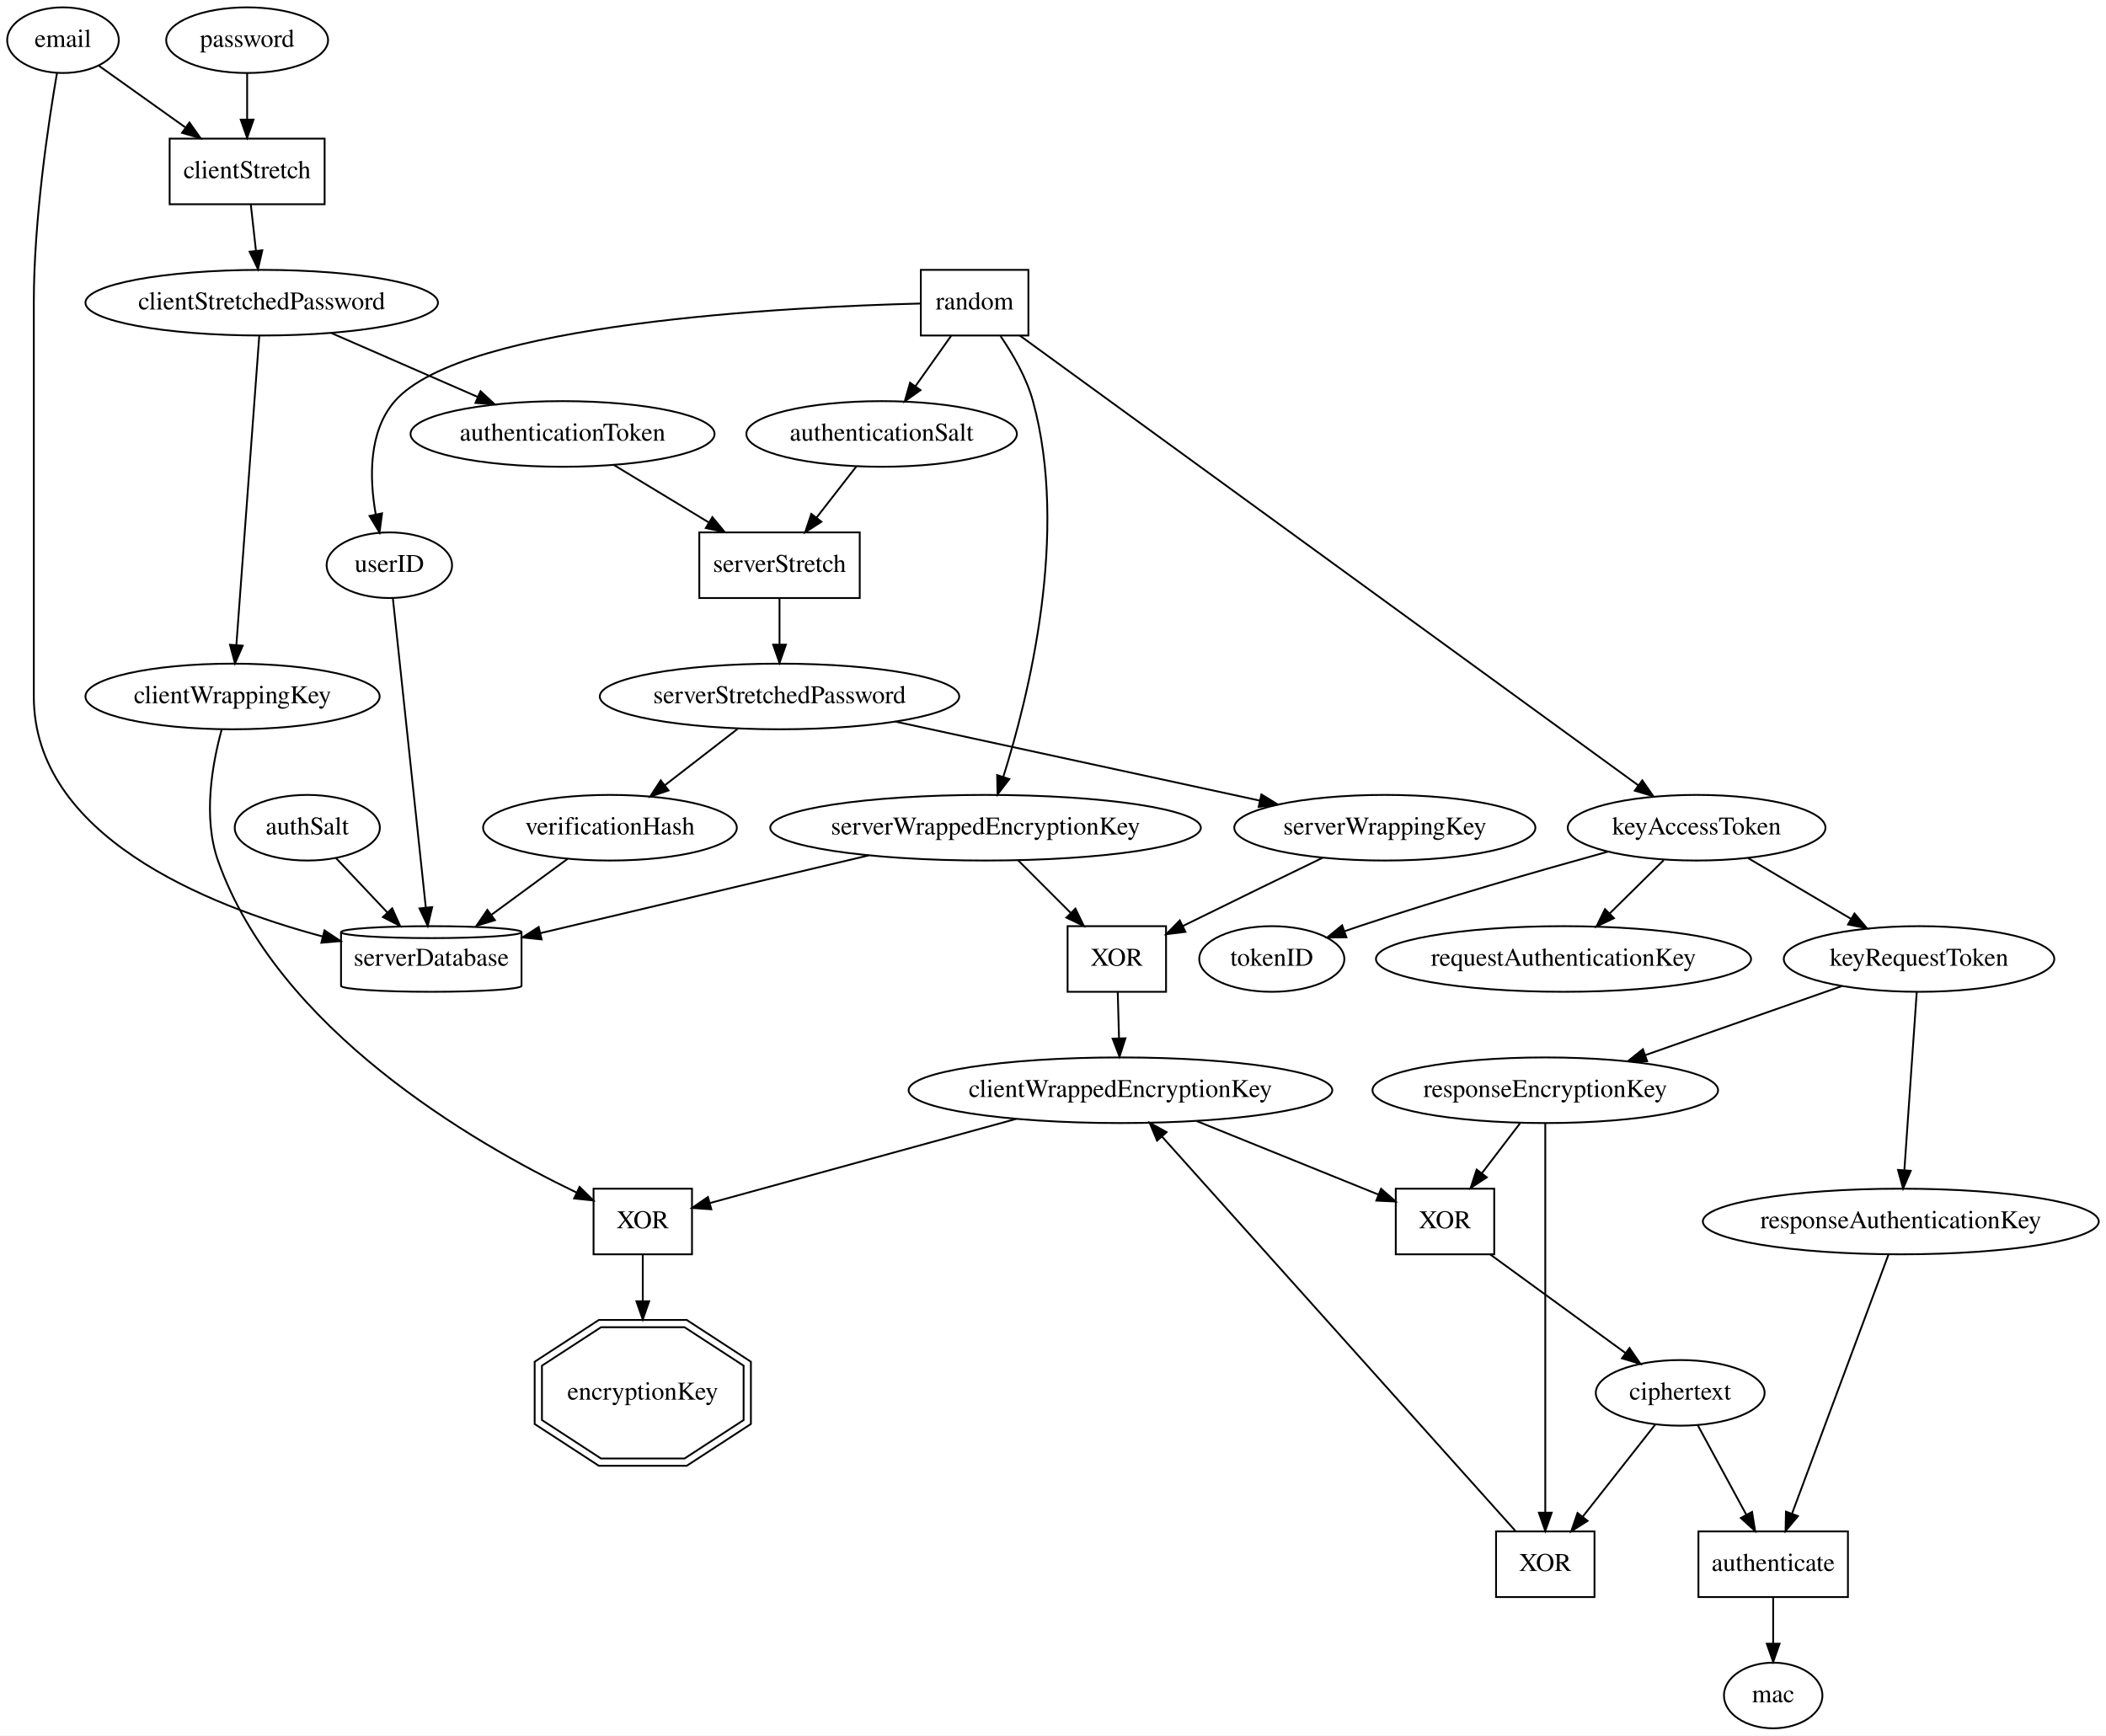
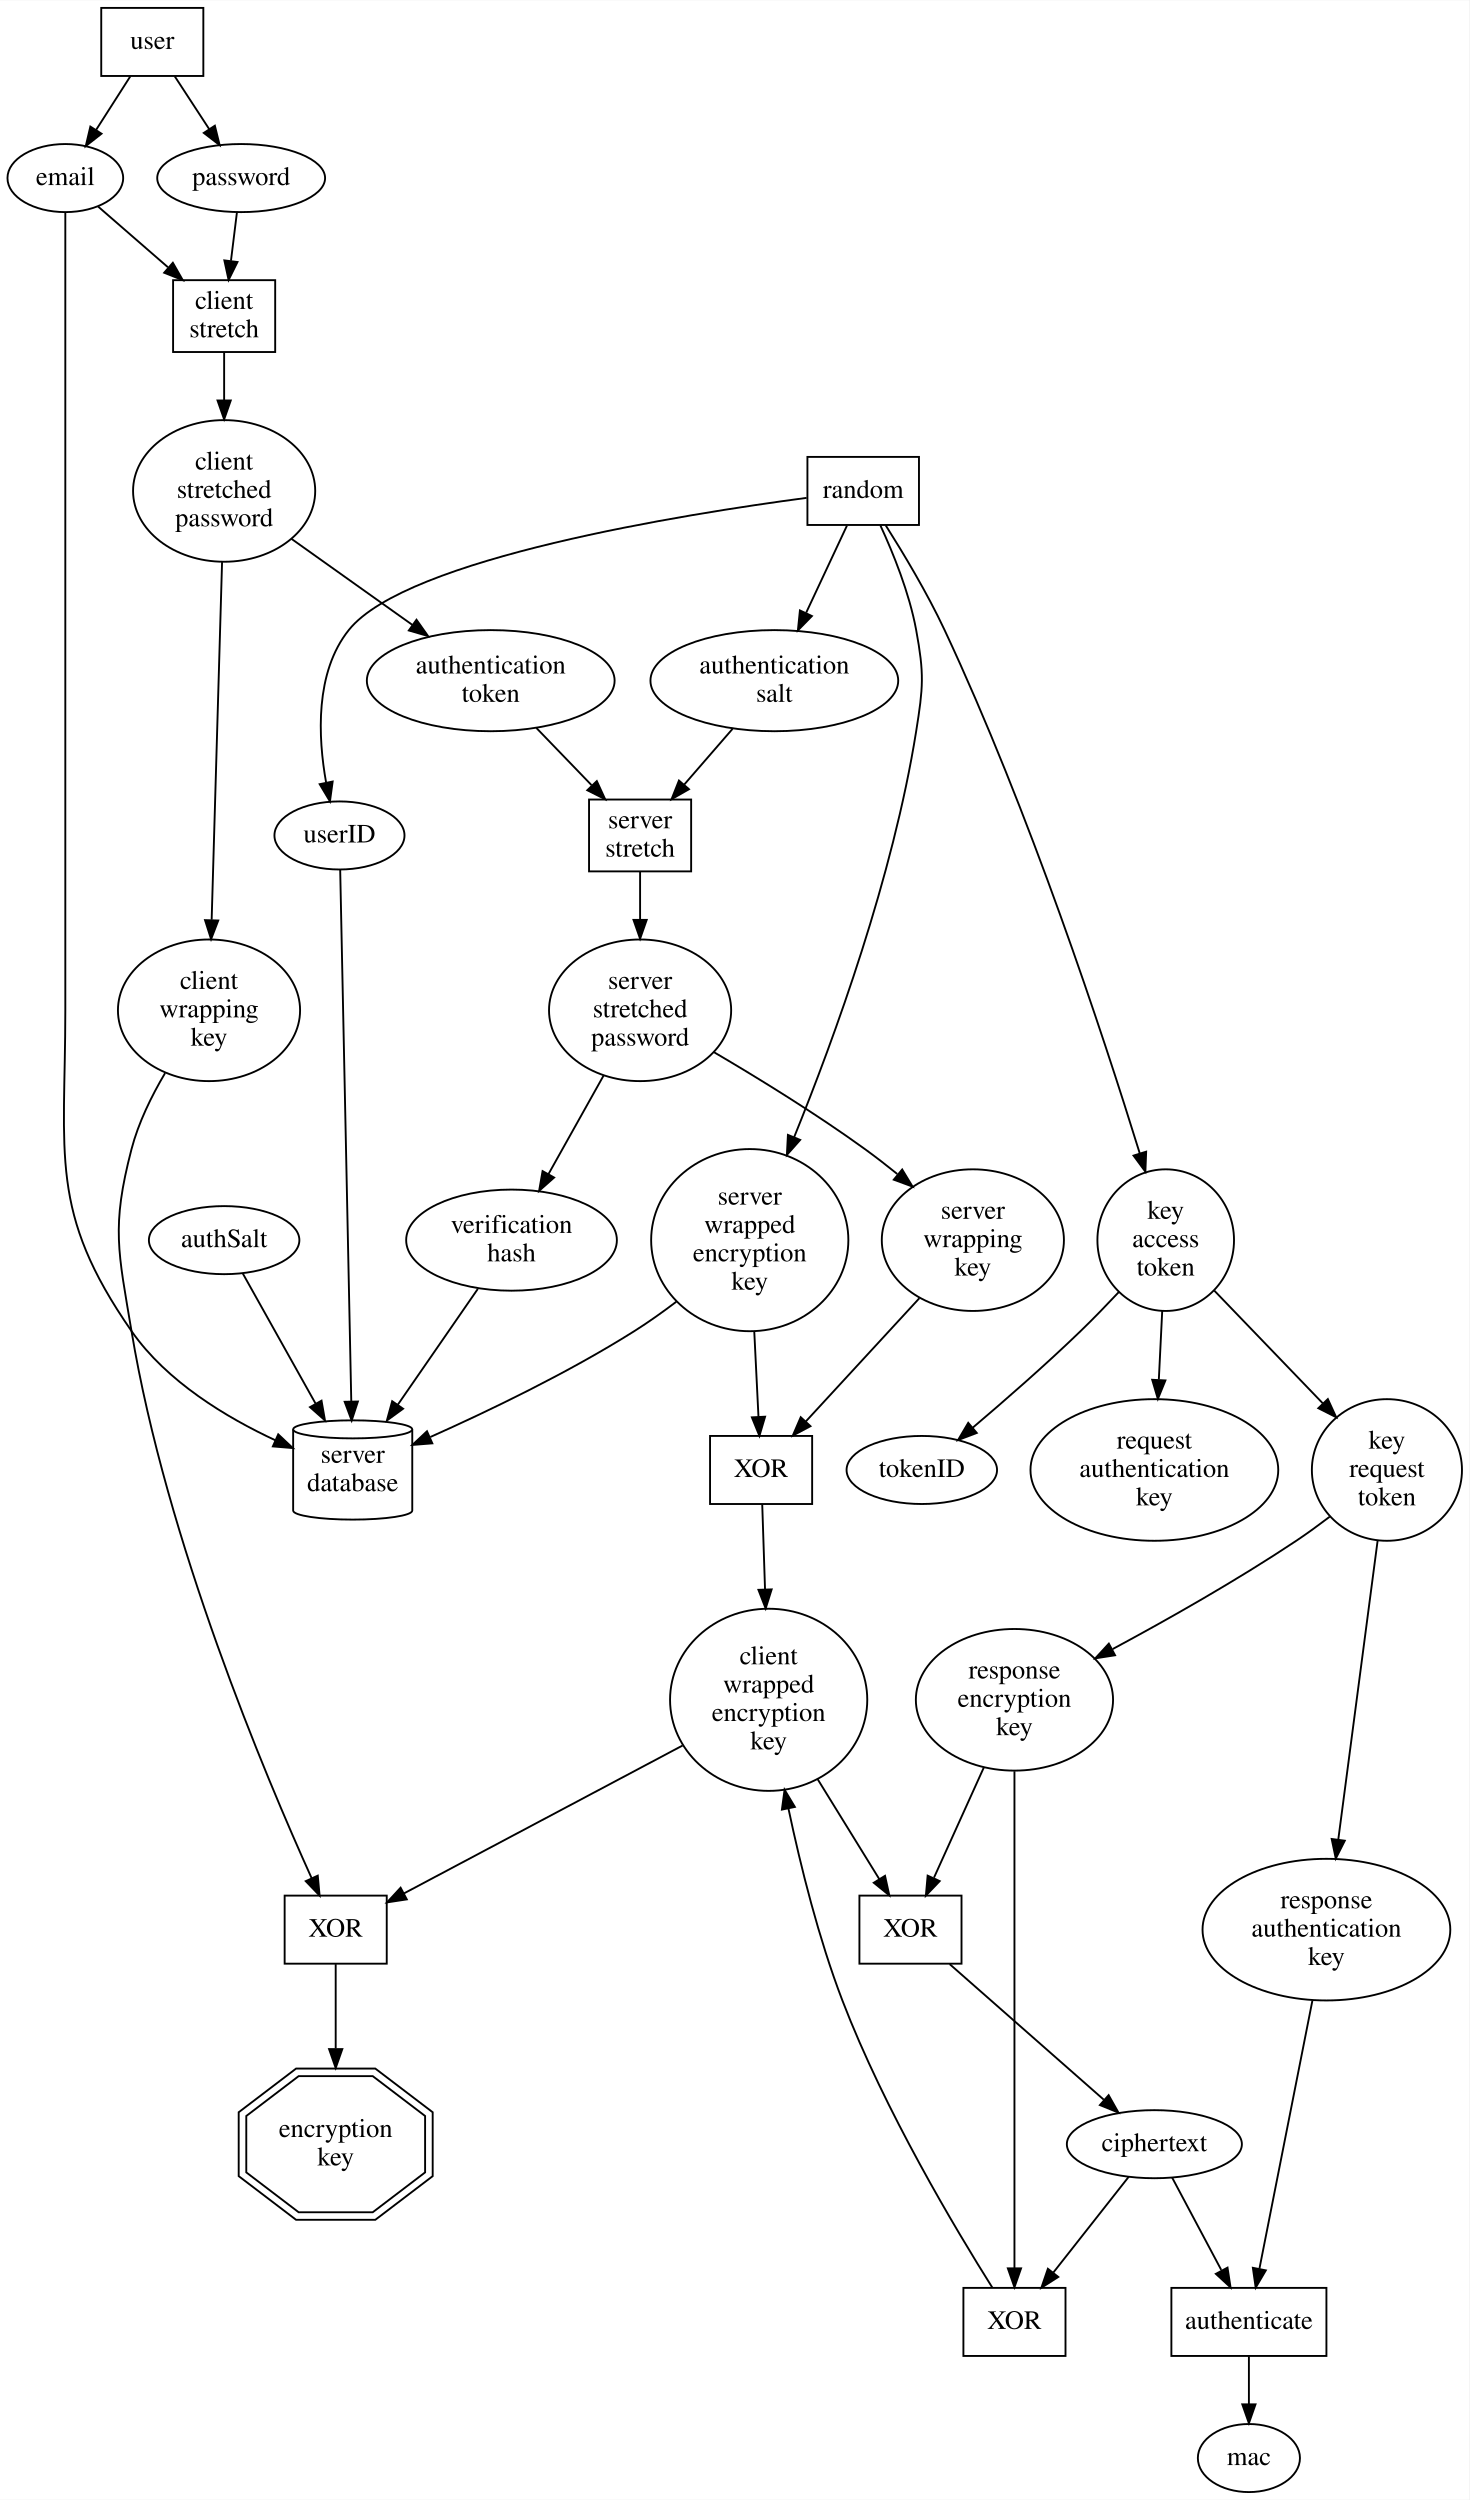
- <svg xmlns="http://www.w3.org/2000/svg" width="1155pt" height="952pt" viewBox="0.00 0.00 1155.09 952.00">
-   <g id="graph0" class="graph" transform="scale(1 1) rotate(0) translate(4 948)">
-     <polygon fill="#ffffff" stroke="transparent" points="-4,4 -4,-948 1151.088,-948 1151.088,4 -4,4" />
+ <svg xmlns="http://www.w3.org/2000/svg" width="777pt" height="1322pt" viewBox="0.00 0.00 777.15 1321.89">
+   <g id="graph0" class="graph" transform="scale(1 1) rotate(0) translate(4 1317.886)">
+     <polygon fill="#ffffff" stroke="transparent" points="-4,4 -4,-1317.886 773.145,-1317.886 773.145,4 -4,4" />
    <g id="node1" class="node">
-       <ellipse fill="none" stroke="#000000" cx="131.547" cy="-926" rx="44.393" ry="18" />
-       <text text-anchor="middle" x="131.547" y="-922.3" font-family="Times,serif" font-size="14.00" fill="#000000">password</text>
+       <polygon fill="none" stroke="#000000" points="103.547,-1313.886 49.547,-1313.886 49.547,-1277.886 103.547,-1277.886 103.547,-1313.886" />
+       <text text-anchor="middle" x="76.547" y="-1292.186" font-family="Times,serif" font-size="14.00" fill="#000000">user</text>
+     </g>
+     <g id="node2" class="node">
+       <ellipse fill="none" stroke="#000000" cx="123.547" cy="-1223.886" rx="44.393" ry="18" />
+       <text text-anchor="middle" x="123.547" y="-1220.186" font-family="Times,serif" font-size="14.00" fill="#000000">password</text>
+     </g>
+     <g id="edge1" class="edge">
+       <path fill="none" stroke="#000000" d="M88.407,-1277.718C93.93,-1269.257 100.601,-1259.039 106.639,-1249.788" />
+       <polygon fill="#000000" stroke="#000000" points="109.642,-1251.591 112.177,-1241.304 103.78,-1247.765 109.642,-1251.591" />
    </g>
    <g id="node3" class="node">
-       <polygon fill="none" stroke="#000000" points="174.047,-872 89.047,-872 89.047,-836 174.047,-836 174.047,-872" />
-       <text text-anchor="middle" x="131.547" y="-850.3" font-family="Times,serif" font-size="14.00" fill="#000000">clientStretch</text>
-     </g>
-     <g id="edge1" class="edge">
-       <path fill="none" stroke="#000000" d="M131.547,-907.831C131.547,-900.131 131.547,-890.974 131.547,-882.417" />
-       <polygon fill="#000000" stroke="#000000" points="135.047,-882.413 131.547,-872.413 128.047,-882.413 135.047,-882.413" />
-     </g>
-     <g id="node2" class="node">
-       <ellipse fill="none" stroke="#000000" cx="30.547" cy="-926" rx="30.595" ry="18" />
-       <text text-anchor="middle" x="30.547" y="-922.3" font-family="Times,serif" font-size="14.00" fill="#000000">email</text>
+       <ellipse fill="none" stroke="#000000" cx="30.547" cy="-1223.886" rx="30.595" ry="18" />
+       <text text-anchor="middle" x="30.547" y="-1220.186" font-family="Times,serif" font-size="14.00" fill="#000000">email</text>
    </g>
    <g id="edge2" class="edge">
-       <path fill="none" stroke="#000000" d="M50.021,-912.118C63.467,-902.533 81.704,-889.532 97.52,-878.257" />
-       <polygon fill="#000000" stroke="#000000" points="99.901,-880.858 106.012,-872.203 95.837,-875.158 99.901,-880.858" />
+       <path fill="none" stroke="#000000" d="M64.939,-1277.718C59.453,-1269.131 52.81,-1258.733 46.831,-1249.374" />
+       <polygon fill="#000000" stroke="#000000" points="49.695,-1247.355 41.361,-1240.813 43.796,-1251.124 49.695,-1247.355" />
+     </g>
+     <g id="node4" class="node">
+       <polygon fill="none" stroke="#000000" points="141.547,-1169.886 87.547,-1169.886 87.547,-1131.886 141.547,-1131.886 141.547,-1169.886" />
+       <text text-anchor="middle" x="114.547" y="-1154.686" font-family="Times,serif" font-size="14.00" fill="#000000">client</text>
+       <text text-anchor="middle" x="114.547" y="-1139.686" font-family="Times,serif" font-size="14.00" fill="#000000">stretch</text>
+     </g>
+     <g id="edge3" class="edge">
+       <path fill="none" stroke="#000000" d="M121.323,-1205.841C120.368,-1198.097 119.228,-1188.849 118.157,-1180.168" />
+       <polygon fill="#000000" stroke="#000000" points="121.601,-1179.496 116.904,-1169.999 114.654,-1180.352 121.601,-1179.496" />
+     </g>
+     <g id="edge4" class="edge">
+       <path fill="none" stroke="#000000" d="M47.952,-1208.761C58.596,-1199.511 72.493,-1187.434 84.837,-1176.706" />
+       <polygon fill="#000000" stroke="#000000" points="87.422,-1179.097 92.674,-1169.895 82.83,-1173.813 87.422,-1179.097" />
+     </g>
+     <g id="node31" class="node">
+       <path fill="none" stroke="#000000" d="M214.047,-562.074C214.047,-564.708 199.929,-566.847 182.547,-566.847 165.166,-566.847 151.047,-564.708 151.047,-562.074 151.047,-562.074 151.047,-519.119 151.047,-519.119 151.047,-516.485 165.166,-514.346 182.547,-514.346 199.929,-514.346 214.047,-516.485 214.047,-519.119 214.047,-519.119 214.047,-562.074 214.047,-562.074" />
+       <path fill="none" stroke="#000000" d="M214.047,-562.074C214.047,-559.441 199.929,-557.301 182.547,-557.301 165.166,-557.301 151.047,-559.441 151.047,-562.074" />
+       <text text-anchor="middle" x="182.547" y="-544.396" font-family="Times,serif" font-size="14.00" fill="#000000">server</text>
+       <text text-anchor="middle" x="182.547" y="-529.396" font-family="Times,serif" font-size="14.00" fill="#000000">database</text>
+     </g>
+     <g id="edge37" class="edge">
+       <path fill="none" stroke="#000000" d="M30.547,-1205.521C30.547,-1174.986 30.547,-1111.845 30.547,-1058.41 30.547,-1058.41 30.547,-1058.41 30.547,-783.716 30.547,-706.731 21.651,-677.317 65.547,-614.073 84.123,-587.31 115.921,-568.263 141.683,-556.278" />
+       <polygon fill="#000000" stroke="#000000" points="143.16,-559.452 150.866,-552.181 140.307,-553.059 143.16,-559.452" />
+     </g>
+     <g id="node5" class="node">
+       <ellipse fill="none" stroke="#000000" cx="114.547" cy="-1058.41" rx="48.167" ry="37.453" />
+       <text text-anchor="middle" x="114.547" y="-1069.71" font-family="Times,serif" font-size="14.00" fill="#000000">client</text>
+       <text text-anchor="middle" x="114.547" y="-1054.71" font-family="Times,serif" font-size="14.00" fill="#000000">stretched</text>
+       <text text-anchor="middle" x="114.547" y="-1039.71" font-family="Times,serif" font-size="14.00" fill="#000000">password</text>
+     </g>
+     <g id="edge5" class="edge">
+       <path fill="none" stroke="#000000" d="M114.547,-1131.725C114.547,-1124.268 114.547,-1115.36 114.547,-1106.366" />
+       <polygon fill="#000000" stroke="#000000" points="118.047,-1106.247 114.547,-1096.247 111.047,-1106.247 118.047,-1106.247" />
+     </g>
+     <g id="node6" class="node">
+       <ellipse fill="none" stroke="#000000" cx="255.547" cy="-958.063" rx="65.523" ry="26.741" />
+       <text text-anchor="middle" x="255.547" y="-961.863" font-family="Times,serif" font-size="14.00" fill="#000000">authentication</text>
+       <text text-anchor="middle" x="255.547" y="-946.863" font-family="Times,serif" font-size="14.00" fill="#000000">token</text>
+     </g>
+     <g id="edge6" class="edge">
+       <path fill="none" stroke="#000000" d="M150.127,-1033.088C169.631,-1019.208 193.904,-1001.933 214.241,-987.46" />
+       <polygon fill="#000000" stroke="#000000" points="216.282,-990.303 222.4,-981.653 212.223,-984.6 216.282,-990.303" />
+     </g>
+     <g id="node28" class="node">
+       <ellipse fill="none" stroke="#000000" cx="106.547" cy="-783.716" rx="48.167" ry="37.453" />
+       <text text-anchor="middle" x="106.547" y="-795.016" font-family="Times,serif" font-size="14.00" fill="#000000">client</text>
+       <text text-anchor="middle" x="106.547" y="-780.016" font-family="Times,serif" font-size="14.00" fill="#000000">wrapping</text>
+       <text text-anchor="middle" x="106.547" y="-765.016" font-family="Times,serif" font-size="14.00" fill="#000000">key</text>
+     </g>
+     <g id="edge33" class="edge">
+       <path fill="none" stroke="#000000" d="M113.452,-1020.791C112.019,-971.613 109.509,-885.426 107.943,-831.628" />
+       <polygon fill="#000000" stroke="#000000" points="111.432,-831.215 107.642,-821.321 104.435,-831.418 111.432,-831.215" />
+     </g>
+     <g id="node9" class="node">
+       <polygon fill="none" stroke="#000000" points="361.547,-895.193 307.547,-895.193 307.547,-857.193 361.547,-857.193 361.547,-895.193" />
+       <text text-anchor="middle" x="334.547" y="-879.993" font-family="Times,serif" font-size="14.00" fill="#000000">server</text>
+       <text text-anchor="middle" x="334.547" y="-864.993" font-family="Times,serif" font-size="14.00" fill="#000000">stretch</text>
+     </g>
+     <g id="edge8" class="edge">
+       <path fill="none" stroke="#000000" d="M279.679,-933.054C288.917,-923.481 299.483,-912.531 308.86,-902.813" />
+       <polygon fill="#000000" stroke="#000000" points="311.653,-904.959 316.078,-895.333 306.616,-900.099 311.653,-904.959" />
+     </g>
+     <g id="node7" class="node">
+       <polygon fill="none" stroke="#000000" points="482.047,-1076.41 423.047,-1076.41 423.047,-1040.41 482.047,-1040.41 482.047,-1076.41" />
+       <text text-anchor="middle" x="452.547" y="-1054.71" font-family="Times,serif" font-size="14.00" fill="#000000">random</text>
+     </g>
+     <g id="node8" class="node">
+       <ellipse fill="none" stroke="#000000" cx="405.547" cy="-958.063" rx="65.523" ry="26.741" />
+       <text text-anchor="middle" x="405.547" y="-961.863" font-family="Times,serif" font-size="14.00" fill="#000000">authentication</text>
+       <text text-anchor="middle" x="405.547" y="-946.863" font-family="Times,serif" font-size="14.00" fill="#000000">salt</text>
+     </g>
+     <g id="edge7" class="edge">
+       <path fill="none" stroke="#000000" d="M443.927,-1040.005C437.913,-1027.166 429.692,-1009.613 422.401,-994.046" />
+       <polygon fill="#000000" stroke="#000000" points="425.421,-992.241 418.009,-984.67 419.082,-995.211 425.421,-992.241" />
+     </g>
+     <g id="node12" class="node">
+       <ellipse fill="none" stroke="#000000" cx="392.547" cy="-662.156" rx="52.152" ry="48.167" />
+       <text text-anchor="middle" x="392.547" y="-680.956" font-family="Times,serif" font-size="14.00" fill="#000000">server</text>
+       <text text-anchor="middle" x="392.547" y="-665.956" font-family="Times,serif" font-size="14.00" fill="#000000">wrapped</text>
+       <text text-anchor="middle" x="392.547" y="-650.956" font-family="Times,serif" font-size="14.00" fill="#000000">encryption</text>
+       <text text-anchor="middle" x="392.547" y="-635.956" font-family="Times,serif" font-size="14.00" fill="#000000">key</text>
+     </g>
+     <g id="edge12" class="edge">
+       <path fill="none" stroke="#000000" d="M461.615,-1040.227C468.339,-1025.677 476.939,-1004.534 480.547,-984.933 484.871,-961.443 484.307,-954.78 480.547,-931.193 468.325,-854.509 437.664,-769.991 415.983,-716.526" />
+       <polygon fill="#000000" stroke="#000000" points="419.209,-715.168 412.181,-707.24 412.731,-717.82 419.209,-715.168" />
+     </g>
+     <g id="node13" class="node">
+       <ellipse fill="none" stroke="#000000" cx="175.547" cy="-876.193" rx="34.394" ry="18" />
+       <text text-anchor="middle" x="175.547" y="-872.493" font-family="Times,serif" font-size="14.00" fill="#000000">userID</text>
+     </g>
+     <g id="edge13" class="edge">
+       <path fill="none" stroke="#000000" d="M422.63,-1054.749C358.475,-1046.233 211.016,-1022.886 180.547,-984.933 162.512,-962.468 164.183,-928.199 168.486,-904.151" />
+       <polygon fill="#000000" stroke="#000000" points="171.943,-904.715 170.514,-894.217 165.084,-903.315 171.943,-904.715" />
+     </g>
+     <g id="node17" class="node">
+       <ellipse fill="none" stroke="#000000" cx="612.547" cy="-662.156" rx="36.125" ry="37.453" />
+       <text text-anchor="middle" x="612.547" y="-673.456" font-family="Times,serif" font-size="14.00" fill="#000000">key</text>
+       <text text-anchor="middle" x="612.547" y="-658.456" font-family="Times,serif" font-size="14.00" fill="#000000">access</text>
+       <text text-anchor="middle" x="612.547" y="-643.456" font-family="Times,serif" font-size="14.00" fill="#000000">token</text>
+     </g>
+     <g id="edge18" class="edge">
+       <path fill="none" stroke="#000000" d="M464.466,-1040.191C473.686,-1025.621 486.383,-1004.47 495.547,-984.933 540.36,-889.402 579.144,-771.643 598.808,-708.08" />
+       <polygon fill="#000000" stroke="#000000" points="602.205,-708.943 601.798,-698.356 595.514,-706.886 602.205,-708.943" />
+     </g>
+     <g id="edge9" class="edge">
+       <path fill="none" stroke="#000000" d="M383.472,-932.608C375.33,-923.22 366.084,-912.558 357.838,-903.05" />
+       <polygon fill="#000000" stroke="#000000" points="360.39,-900.65 351.194,-895.388 355.101,-905.236 360.39,-900.65" />
+     </g>
+     <g id="node10" class="node">
+       <ellipse fill="none" stroke="#000000" cx="334.547" cy="-783.716" rx="48.167" ry="37.453" />
+       <text text-anchor="middle" x="334.547" y="-795.016" font-family="Times,serif" font-size="14.00" fill="#000000">server</text>
+       <text text-anchor="middle" x="334.547" y="-780.016" font-family="Times,serif" font-size="14.00" fill="#000000">stretched</text>
+       <text text-anchor="middle" x="334.547" y="-765.016" font-family="Times,serif" font-size="14.00" fill="#000000">password</text>
+     </g>
+     <g id="edge10" class="edge">
+       <path fill="none" stroke="#000000" d="M334.547,-857.032C334.547,-849.575 334.547,-840.667 334.547,-831.673" />
+       <polygon fill="#000000" stroke="#000000" points="338.047,-831.553 334.547,-821.553 331.047,-831.553 338.047,-831.553" />
+     </g>
+     <g id="node11" class="node">
+       <ellipse fill="none" stroke="#000000" cx="266.547" cy="-662.156" rx="55.723" ry="26.741" />
+       <text text-anchor="middle" x="266.547" y="-665.956" font-family="Times,serif" font-size="14.00" fill="#000000">verification</text>
+       <text text-anchor="middle" x="266.547" y="-650.956" font-family="Times,serif" font-size="14.00" fill="#000000">hash</text>
+     </g>
+     <g id="edge11" class="edge">
+       <path fill="none" stroke="#000000" d="M315.243,-749.207C306.099,-732.861 295.199,-713.376 286.033,-696.989" />
+       <polygon fill="#000000" stroke="#000000" points="289.077,-695.262 281.14,-688.243 282.968,-698.679 289.077,-695.262" />
+     </g>
+     <g id="node14" class="node">
+       <ellipse fill="none" stroke="#000000" cx="510.547" cy="-662.156" rx="48.167" ry="37.453" />
+       <text text-anchor="middle" x="510.547" y="-673.456" font-family="Times,serif" font-size="14.00" fill="#000000">server</text>
+       <text text-anchor="middle" x="510.547" y="-658.456" font-family="Times,serif" font-size="14.00" fill="#000000">wrapping</text>
+       <text text-anchor="middle" x="510.547" y="-643.456" font-family="Times,serif" font-size="14.00" fill="#000000">key</text>
+     </g>
+     <g id="edge14" class="edge">
+       <path fill="none" stroke="#000000" d="M373.532,-761.617C397.232,-747.703 427.789,-728.9 453.547,-710.24 459.183,-706.157 464.964,-701.669 470.582,-697.126" />
+       <polygon fill="#000000" stroke="#000000" points="473.168,-699.531 478.661,-690.471 468.717,-694.128 473.168,-699.531" />
+     </g>
+     <g id="edge38" class="edge">
+       <path fill="none" stroke="#000000" d="M248.733,-636.377C236.399,-618.528 219.845,-594.571 206.378,-575.082" />
+       <polygon fill="#000000" stroke="#000000" points="209.19,-572.995 200.625,-566.758 203.431,-576.975 209.19,-572.995" />
+     </g>
+     <g id="node15" class="node">
+       <polygon fill="none" stroke="#000000" points="425.547,-558.596 371.547,-558.596 371.547,-522.596 425.547,-522.596 425.547,-558.596" />
+       <text text-anchor="middle" x="398.547" y="-536.896" font-family="Times,serif" font-size="14.00" fill="#000000">XOR</text>
+     </g>
+     <g id="edge15" class="edge">
+       <path fill="none" stroke="#000000" d="M394.919,-614.113C395.678,-598.717 396.495,-582.181 397.16,-568.697" />
+       <polygon fill="#000000" stroke="#000000" points="400.66,-568.779 397.658,-558.619 393.669,-568.434 400.66,-568.779" />
+     </g>
+     <g id="edge39" class="edge">
+       <path fill="none" stroke="#000000" d="M353.728,-629.609C346.541,-624.152 338.96,-618.75 331.547,-614.073 296.66,-592.062 254.248,-571.712 223.608,-558.037" />
+       <polygon fill="#000000" stroke="#000000" points="224.66,-554.675 214.099,-553.837 221.833,-561.078 224.66,-554.675" />
+     </g>
+     <g id="edge40" class="edge">
+       <path fill="none" stroke="#000000" d="M175.924,-858.15C177.031,-805.056 180.294,-648.612 181.787,-577.061" />
+       <polygon fill="#000000" stroke="#000000" points="185.293,-576.809 182.002,-566.738 178.294,-576.663 185.293,-576.809" />
+     </g>
+     <g id="edge16" class="edge">
+       <path fill="none" stroke="#000000" d="M482.285,-631.482C463.717,-611.329 439.707,-585.27 422.161,-566.225" />
+       <polygon fill="#000000" stroke="#000000" points="424.657,-563.77 415.307,-558.787 419.509,-568.513 424.657,-563.77" />
+     </g>
+     <g id="node16" class="node">
+       <ellipse fill="none" stroke="#000000" cx="402.547" cy="-419.037" rx="52.152" ry="48.167" />
+       <text text-anchor="middle" x="402.547" y="-437.837" font-family="Times,serif" font-size="14.00" fill="#000000">client</text>
+       <text text-anchor="middle" x="402.547" y="-422.837" font-family="Times,serif" font-size="14.00" fill="#000000">wrapped</text>
+       <text text-anchor="middle" x="402.547" y="-407.837" font-family="Times,serif" font-size="14.00" fill="#000000">encryption</text>
+       <text text-anchor="middle" x="402.547" y="-392.837" font-family="Times,serif" font-size="14.00" fill="#000000">key</text>
+     </g>
+     <g id="edge17" class="edge">
+       <path fill="none" stroke="#000000" d="M399.146,-522.398C399.543,-510.331 400.088,-493.764 400.626,-477.428" />
+       <polygon fill="#000000" stroke="#000000" points="404.127,-477.438 400.958,-467.329 397.131,-477.208 404.127,-477.438" />
+     </g>
+     <g id="node22" class="node">
+       <polygon fill="none" stroke="#000000" points="504.547,-315.477 450.547,-315.477 450.547,-279.477 504.547,-279.477 504.547,-315.477" />
+       <text text-anchor="middle" x="477.547" y="-293.777" font-family="Times,serif" font-size="14.00" fill="#000000">XOR</text>
+     </g>
+     <g id="edge23" class="edge">
+       <path fill="none" stroke="#000000" d="M428.358,-377.203C439.197,-359.635 451.483,-339.721 461.065,-324.19" />
+       <polygon fill="#000000" stroke="#000000" points="464.091,-325.952 466.363,-315.604 458.134,-322.276 464.091,-325.952" />
+     </g>
+     <g id="node29" class="node">
+       <polygon fill="none" stroke="#000000" points="200.547,-315.477 146.547,-315.477 146.547,-279.477 200.547,-279.477 200.547,-315.477" />
+       <text text-anchor="middle" x="173.547" y="-293.777" font-family="Times,serif" font-size="14.00" fill="#000000">XOR</text>
+     </g>
+     <g id="edge34" class="edge">
+       <path fill="none" stroke="#000000" d="M357.031,-394.875C313.709,-371.878 249.382,-337.732 209.532,-316.578" />
+       <polygon fill="#000000" stroke="#000000" points="211.16,-313.48 200.687,-311.883 207.878,-319.663 211.16,-313.48" />
+     </g>
+     <g id="node18" class="node">
+       <ellipse fill="none" stroke="#000000" cx="483.547" cy="-540.596" rx="39.794" ry="18" />
+       <text text-anchor="middle" x="483.547" y="-536.896" font-family="Times,serif" font-size="14.00" fill="#000000">tokenID</text>
+     </g>
+     <g id="edge19" class="edge">
+       <path fill="none" stroke="#000000" d="M587.781,-634.745C581.326,-627.866 574.287,-620.59 567.547,-614.073 549.114,-596.249 527.29,-577.217 510.507,-562.989" />
+       <polygon fill="#000000" stroke="#000000" points="512.612,-560.186 502.711,-556.417 508.101,-565.538 512.612,-560.186" />
+     </g>
+     <g id="node19" class="node">
+       <ellipse fill="none" stroke="#000000" cx="729.547" cy="-540.596" rx="39.696" ry="37.453" />
+       <text text-anchor="middle" x="729.547" y="-551.896" font-family="Times,serif" font-size="14.00" fill="#000000">key</text>
+       <text text-anchor="middle" x="729.547" y="-536.896" font-family="Times,serif" font-size="14.00" fill="#000000">request</text>
+       <text text-anchor="middle" x="729.547" y="-521.896" font-family="Times,serif" font-size="14.00" fill="#000000">token</text>
+     </g>
+     <g id="edge20" class="edge">
+       <path fill="none" stroke="#000000" d="M638.223,-635.48C655.089,-617.957 677.335,-594.843 695.649,-575.816" />
+       <polygon fill="#000000" stroke="#000000" points="698.299,-578.11 702.712,-568.478 693.256,-573.255 698.299,-578.11" />
+     </g>
+     <g id="node20" class="node">
+       <ellipse fill="none" stroke="#000000" cx="606.547" cy="-540.596" rx="65.523" ry="37.453" />
+       <text text-anchor="middle" x="606.547" y="-551.896" font-family="Times,serif" font-size="14.00" fill="#000000">request</text>
+       <text text-anchor="middle" x="606.547" y="-536.896" font-family="Times,serif" font-size="14.00" fill="#000000">authentication</text>
+       <text text-anchor="middle" x="606.547" y="-521.896" font-family="Times,serif" font-size="14.00" fill="#000000">key</text>
+     </g>
+     <g id="edge21" class="edge">
+       <path fill="none" stroke="#000000" d="M610.698,-624.692C610.134,-613.254 609.505,-600.517 608.911,-588.486" />
+       <polygon fill="#000000" stroke="#000000" points="612.389,-587.961 608.401,-578.146 605.398,-588.306 612.389,-587.961" />
+     </g>
+     <g id="node21" class="node">
+       <ellipse fill="none" stroke="#000000" cx="532.547" cy="-419.037" rx="52.152" ry="37.453" />
+       <text text-anchor="middle" x="532.547" y="-430.337" font-family="Times,serif" font-size="14.00" fill="#000000">response</text>
+       <text text-anchor="middle" x="532.547" y="-415.337" font-family="Times,serif" font-size="14.00" fill="#000000">encryption</text>
+       <text text-anchor="middle" x="532.547" y="-400.337" font-family="Times,serif" font-size="14.00" fill="#000000">key</text>
+     </g>
+     <g id="edge22" class="edge">
+       <path fill="none" stroke="#000000" d="M699.325,-515.905C693.536,-511.491 687.44,-507.051 681.547,-503.12 650.333,-482.296 613.642,-461.548 584.481,-445.873" />
+       <polygon fill="#000000" stroke="#000000" points="585.764,-442.59 575.294,-440.968 582.467,-448.765 585.764,-442.59" />
+     </g>
+     <g id="node24" class="node">
+       <ellipse fill="none" stroke="#000000" cx="697.547" cy="-297.477" rx="65.523" ry="37.453" />
+       <text text-anchor="middle" x="697.547" y="-308.777" font-family="Times,serif" font-size="14.00" fill="#000000">response</text>
+       <text text-anchor="middle" x="697.547" y="-293.777" font-family="Times,serif" font-size="14.00" fill="#000000">authentication</text>
+       <text text-anchor="middle" x="697.547" y="-278.777" font-family="Times,serif" font-size="14.00" fill="#000000">key</text>
+     </g>
+     <g id="edge26" class="edge">
+       <path fill="none" stroke="#000000" d="M724.652,-503.407C719.069,-460.99 709.927,-391.528 703.824,-345.163" />
+       <polygon fill="#000000" stroke="#000000" points="707.269,-344.519 702.494,-335.062 700.329,-345.433 707.269,-344.519" />
+     </g>
+     <g id="edge24" class="edge">
+       <path fill="none" stroke="#000000" d="M516.343,-383.222C507.92,-364.605 497.785,-342.206 489.987,-324.971" />
+       <polygon fill="#000000" stroke="#000000" points="493.007,-323.155 485.696,-315.487 486.63,-326.041 493.007,-323.155" />
+     </g>
+     <g id="node27" class="node">
+       <polygon fill="none" stroke="#000000" points="559.547,-108 505.547,-108 505.547,-72 559.547,-72 559.547,-108" />
+       <text text-anchor="middle" x="532.547" y="-86.3" font-family="Times,serif" font-size="14.00" fill="#000000">XOR</text>
+     </g>
+     <g id="edge30" class="edge">
+       <path fill="none" stroke="#000000" d="M532.547,-381.292C532.547,-314.708 532.547,-177.827 532.547,-118.484" />
+       <polygon fill="#000000" stroke="#000000" points="536.047,-118.34 532.547,-108.34 529.047,-118.34 536.047,-118.34" />
+     </g>
+     <g id="node23" class="node">
+       <ellipse fill="none" stroke="#000000" cx="606.547" cy="-184" rx="46.292" ry="18" />
+       <text text-anchor="middle" x="606.547" y="-180.3" font-family="Times,serif" font-size="14.00" fill="#000000">ciphertext</text>
+     </g>
+     <g id="edge25" class="edge">
+       <path fill="none" stroke="#000000" d="M498.273,-279.245C520.413,-259.769 555.582,-228.833 579.797,-207.532" />
+       <polygon fill="#000000" stroke="#000000" points="582.357,-209.94 587.554,-200.708 577.734,-204.685 582.357,-209.94" />
+     </g>
+     <g id="node25" class="node">
+       <polygon fill="none" stroke="#000000" points="697.547,-108 615.547,-108 615.547,-72 697.547,-72 697.547,-108" />
+       <text text-anchor="middle" x="656.547" y="-86.3" font-family="Times,serif" font-size="14.00" fill="#000000">authenticate</text>
+     </g>
+     <g id="edge27" class="edge">
+       <path fill="none" stroke="#000000" d="M615.952,-166.319C623.261,-152.578 633.531,-133.27 641.913,-117.513" />
+       <polygon fill="#000000" stroke="#000000" points="645.238,-118.715 646.844,-108.243 639.058,-115.428 645.238,-118.715" />
+     </g>
+     <g id="edge31" class="edge">
+       <path fill="none" stroke="#000000" d="M592.975,-166.759C581.818,-152.587 565.833,-132.282 553.106,-116.115" />
+       <polygon fill="#000000" stroke="#000000" points="555.726,-113.785 546.791,-108.093 550.226,-118.115 555.726,-113.785" />
+     </g>
+     <g id="edge28" class="edge">
+       <path fill="none" stroke="#000000" d="M690.122,-259.904C682.057,-219.091 669.358,-154.828 662.11,-118.147" />
+       <polygon fill="#000000" stroke="#000000" points="665.504,-117.271 660.132,-108.14 658.637,-118.629 665.504,-117.271" />
+     </g>
+     <g id="node26" class="node">
+       <ellipse fill="none" stroke="#000000" cx="656.547" cy="-18" rx="27" ry="18" />
+       <text text-anchor="middle" x="656.547" y="-14.3" font-family="Times,serif" font-size="14.00" fill="#000000">mac</text>
+     </g>
+     <g id="edge29" class="edge">
+       <path fill="none" stroke="#000000" d="M656.547,-71.831C656.547,-64.131 656.547,-54.974 656.547,-46.417" />
+       <polygon fill="#000000" stroke="#000000" points="660.047,-46.413 656.547,-36.413 653.047,-46.413 660.047,-46.413" />
+     </g>
+     <g id="edge32" class="edge">
+       <path fill="none" stroke="#000000" d="M520.855,-108.139C501.772,-138.462 463.83,-201.858 441.547,-260 429.025,-292.674 419.529,-330.694 413.043,-361.365" />
+       <polygon fill="#000000" stroke="#000000" points="409.552,-360.965 410.959,-371.466 416.407,-362.38 409.552,-360.965" />
+     </g>
+     <g id="edge35" class="edge">
+       <path fill="none" stroke="#000000" d="M83.308,-750.499C76.144,-738.395 69.188,-724.236 65.547,-710.24 54.788,-668.875 58.553,-656.238 65.547,-614.073 83.977,-502.967 136.461,-378.512 160.829,-324.692" />
+       <polygon fill="#000000" stroke="#000000" points="164.064,-326.034 165.037,-315.484 157.697,-323.125 164.064,-326.034" />
    </g>
    <g id="node30" class="node">
-       <path fill="none" stroke="#000000" d="M282.047,-436.727C282.047,-438.533 259.861,-440 232.547,-440 205.234,-440 183.047,-438.533 183.047,-436.727 183.047,-436.727 183.047,-407.273 183.047,-407.273 183.047,-405.467 205.234,-404 232.547,-404 259.861,-404 282.047,-405.467 282.047,-407.273 282.047,-407.273 282.047,-436.727 282.047,-436.727" />
-       <path fill="none" stroke="#000000" d="M282.047,-436.727C282.047,-434.921 259.861,-433.454 232.547,-433.454 205.234,-433.454 183.047,-434.921 183.047,-436.727" />
-       <text text-anchor="middle" x="232.547" y="-418.3" font-family="Times,serif" font-size="14.00" fill="#000000">serverDatabase</text>
-     </g>
-     <g id="edge35" class="edge">
-       <path fill="none" stroke="#000000" d="M27.232,-907.886C22.546,-880.662 14.547,-827.529 14.547,-782 14.547,-782 14.547,-782 14.547,-566 14.547,-489.743 108.566,-451.541 173.116,-434.299" />
-       <polygon fill="#000000" stroke="#000000" points="173.994,-437.687 182.807,-431.807 172.25,-430.907 173.994,-437.687" />
-     </g>
-     <g id="node4" class="node">
-       <ellipse fill="none" stroke="#000000" cx="139.547" cy="-782" rx="96.683" ry="18" />
-       <text text-anchor="middle" x="139.547" y="-778.3" font-family="Times,serif" font-size="14.00" fill="#000000">clientStretchedPassword</text>
-     </g>
-     <g id="edge3" class="edge">
-       <path fill="none" stroke="#000000" d="M133.566,-835.831C134.422,-828.131 135.439,-818.974 136.39,-810.417" />
-       <polygon fill="#000000" stroke="#000000" points="139.876,-810.739 137.501,-800.413 132.918,-809.966 139.876,-810.739" />
-     </g>
-     <g id="node5" class="node">
-       <ellipse fill="none" stroke="#000000" cx="304.547" cy="-710" rx="83.386" ry="18" />
-       <text text-anchor="middle" x="304.547" y="-706.3" font-family="Times,serif" font-size="14.00" fill="#000000">authenticationToken</text>
-     </g>
-     <g id="edge4" class="edge">
-       <path fill="none" stroke="#000000" d="M177.816,-765.301C201.706,-754.876 232.621,-741.386 257.936,-730.339" />
-       <polygon fill="#000000" stroke="#000000" points="259.572,-733.444 267.338,-726.237 256.773,-727.028 259.572,-733.444" />
-     </g>
-     <g id="node27" class="node">
-       <ellipse fill="none" stroke="#000000" cx="123.547" cy="-566" rx="80.686" ry="18" />
-       <text text-anchor="middle" x="123.547" y="-562.3" font-family="Times,serif" font-size="14.00" fill="#000000">clientWrappingKey</text>
-     </g>
-     <g id="edge31" class="edge">
-       <path fill="none" stroke="#000000" d="M138.211,-763.956C135.422,-726.314 128.969,-639.187 125.631,-594.125" />
-       <polygon fill="#000000" stroke="#000000" points="129.121,-593.859 124.891,-584.145 122.14,-594.376 129.121,-593.859" />
-     </g>
-     <g id="node8" class="node">
-       <polygon fill="none" stroke="#000000" points="467.547,-656 379.547,-656 379.547,-620 467.547,-620 467.547,-656" />
-       <text text-anchor="middle" x="423.547" y="-634.3" font-family="Times,serif" font-size="14.00" fill="#000000">serverStretch</text>
-     </g>
-     <g id="edge6" class="edge">
-       <path fill="none" stroke="#000000" d="M332.749,-692.937C348.317,-683.517 367.882,-671.68 384.86,-661.407" />
-       <polygon fill="#000000" stroke="#000000" points="386.724,-664.37 393.468,-656.199 383.1,-658.381 386.724,-664.37" />
-     </g>
-     <g id="node6" class="node">
-       <polygon fill="none" stroke="#000000" points="560.047,-800 501.047,-800 501.047,-764 560.047,-764 560.047,-800" />
-       <text text-anchor="middle" x="530.547" y="-778.3" font-family="Times,serif" font-size="14.00" fill="#000000">random</text>
-     </g>
-     <g id="node7" class="node">
-       <ellipse fill="none" stroke="#000000" cx="479.547" cy="-710" rx="74.187" ry="18" />
-       <text text-anchor="middle" x="479.547" y="-706.3" font-family="Times,serif" font-size="14.00" fill="#000000">authenticationSalt</text>
-     </g>
-     <g id="edge5" class="edge">
-       <path fill="none" stroke="#000000" d="M517.678,-763.831C511.774,-755.497 504.662,-745.457 498.188,-736.316" />
-       <polygon fill="#000000" stroke="#000000" points="500.872,-734.051 492.236,-727.913 495.16,-738.097 500.872,-734.051" />
-     </g>
-     <g id="node11" class="node">
-       <ellipse fill="none" stroke="#000000" cx="536.547" cy="-494" rx="118.079" ry="18" />
-       <text text-anchor="middle" x="536.547" y="-490.3" font-family="Times,serif" font-size="14.00" fill="#000000">serverWrappedEncryptionKey</text>
-     </g>
-     <g id="edge10" class="edge">
-       <path fill="none" stroke="#000000" d="M544.783,-763.642C551.601,-753.687 559.034,-740.822 562.547,-728 582.442,-655.403 560.26,-566.163 546.242,-521.792" />
-       <polygon fill="#000000" stroke="#000000" points="549.565,-520.693 543.139,-512.269 542.909,-522.861 549.565,-520.693" />
-     </g>
-     <g id="node12" class="node">
-       <ellipse fill="none" stroke="#000000" cx="209.547" cy="-638" rx="34.394" ry="18" />
-       <text text-anchor="middle" x="209.547" y="-634.3" font-family="Times,serif" font-size="14.00" fill="#000000">userID</text>
-     </g>
-     <g id="edge11" class="edge">
-       <path fill="none" stroke="#000000" d="M500.904,-781.539C429.305,-779.745 250.077,-770.966 212.547,-728 197.989,-711.332 198.613,-685.578 202.082,-665.884" />
-       <polygon fill="#000000" stroke="#000000" points="205.54,-666.444 204.155,-655.94 198.687,-665.015 205.54,-666.444" />
-     </g>
-     <g id="node16" class="node">
-       <ellipse fill="none" stroke="#000000" cx="926.547" cy="-494" rx="70.688" ry="18" />
-       <text text-anchor="middle" x="926.547" y="-490.3" font-family="Times,serif" font-size="14.00" fill="#000000">keyAccessToken</text>
-     </g>
-     <g id="edge16" class="edge">
-       <path fill="none" stroke="#000000" d="M555.319,-763.984C624.122,-713.946 817.535,-573.281 894.434,-517.355" />
-       <polygon fill="#000000" stroke="#000000" points="896.763,-519.989 902.792,-511.277 892.646,-514.328 896.763,-519.989" />
-     </g>
-     <g id="edge7" class="edge">
-       <path fill="none" stroke="#000000" d="M465.705,-692.202C459.091,-683.699 451.048,-673.358 443.767,-663.996" />
-       <polygon fill="#000000" stroke="#000000" points="446.522,-661.838 437.62,-656.093 440.996,-666.135 446.522,-661.838" />
-     </g>
-     <g id="node9" class="node">
-       <ellipse fill="none" stroke="#000000" cx="423.547" cy="-566" rx="98.583" ry="18" />
-       <text text-anchor="middle" x="423.547" y="-562.3" font-family="Times,serif" font-size="14.00" fill="#000000">serverStretchedPassword</text>
-     </g>
-     <g id="edge8" class="edge">
-       <path fill="none" stroke="#000000" d="M423.547,-619.831C423.547,-612.131 423.547,-602.974 423.547,-594.417" />
-       <polygon fill="#000000" stroke="#000000" points="427.047,-594.413 423.547,-584.413 420.047,-594.413 427.047,-594.413" />
-     </g>
-     <g id="node10" class="node">
-       <ellipse fill="none" stroke="#000000" cx="330.547" cy="-494" rx="69.588" ry="18" />
-       <text text-anchor="middle" x="330.547" y="-490.3" font-family="Times,serif" font-size="14.00" fill="#000000">verificationHash</text>
-     </g>
-     <g id="edge9" class="edge">
-       <path fill="none" stroke="#000000" d="M400.558,-548.202C388.557,-538.911 373.719,-527.424 360.797,-517.419" />
-       <polygon fill="#000000" stroke="#000000" points="362.681,-514.452 352.631,-511.097 358.396,-519.986 362.681,-514.452" />
-     </g>
-     <g id="node13" class="node">
-       <ellipse fill="none" stroke="#000000" cx="755.547" cy="-494" rx="82.585" ry="18" />
-       <text text-anchor="middle" x="755.547" y="-490.3" font-family="Times,serif" font-size="14.00" fill="#000000">serverWrappingKey</text>
-     </g>
-     <g id="edge12" class="edge">
-       <path fill="none" stroke="#000000" d="M487.167,-552.203C544.39,-539.793 628.243,-521.608 686.948,-508.877" />
-       <polygon fill="#000000" stroke="#000000" points="687.843,-512.264 696.874,-506.724 686.36,-505.423 687.843,-512.264" />
+       <polygon fill="none" stroke="#000000" points="220.836,-169.088 220.836,-198.912 193.135,-220 153.96,-220 126.258,-198.912 126.258,-169.088 153.96,-148 193.135,-148 220.836,-169.088" />
+       <polygon fill="none" stroke="#000000" points="224.848,-167.11 224.848,-200.89 194.492,-224 152.603,-224 122.246,-200.89 122.246,-167.11 152.603,-144 194.492,-144 224.848,-167.11" />
+       <text text-anchor="middle" x="173.547" y="-187.8" font-family="Times,serif" font-size="14.00" fill="#000000">encryption</text>
+       <text text-anchor="middle" x="173.547" y="-172.8" font-family="Times,serif" font-size="14.00" fill="#000000">key</text>
    </g>
    <g id="edge36" class="edge">
-       <path fill="none" stroke="#000000" d="M307.323,-476.937C294.854,-467.777 279.274,-456.329 265.566,-446.259" />
-       <polygon fill="#000000" stroke="#000000" points="267.45,-443.299 257.318,-440.199 263.305,-448.941 267.45,-443.299" />
-     </g>
-     <g id="node14" class="node">
-       <polygon fill="none" stroke="#000000" points="635.547,-440 581.547,-440 581.547,-404 635.547,-404 635.547,-440" />
-       <text text-anchor="middle" x="608.547" y="-418.3" font-family="Times,serif" font-size="14.00" fill="#000000">XOR</text>
-     </g>
-     <g id="edge13" class="edge">
-       <path fill="none" stroke="#000000" d="M554.345,-476.202C563.02,-467.527 573.608,-456.939 583.117,-447.43" />
-       <polygon fill="#000000" stroke="#000000" points="585.858,-449.639 590.454,-440.093 580.908,-444.689 585.858,-449.639" />
-     </g>
-     <g id="edge37" class="edge">
-       <path fill="none" stroke="#000000" d="M472.448,-478.819C419.261,-466.222 344.197,-448.443 292.261,-436.143" />
-       <polygon fill="#000000" stroke="#000000" points="293.057,-432.735 282.52,-433.836 291.444,-439.546 293.057,-432.735" />
-     </g>
-     <g id="edge38" class="edge">
-       <path fill="none" stroke="#000000" d="M211.469,-619.956C215.477,-582.314 224.754,-495.187 229.553,-450.125" />
-       <polygon fill="#000000" stroke="#000000" points="233.037,-450.459 230.615,-440.145 226.076,-449.718 233.037,-450.459" />
-     </g>
-     <g id="edge14" class="edge">
-       <path fill="none" stroke="#000000" d="M721.494,-477.552C701.482,-467.859 675.491,-455.226 644.863,-440.135" />
-       <polygon fill="#000000" stroke="#000000" points="646.175,-436.88 635.658,-435.595 643.078,-443.158 646.175,-436.88" />
-     </g>
-     <g id="node15" class="node">
-       <ellipse fill="none" stroke="#000000" cx="610.547" cy="-350" rx="116.18" ry="18" />
-       <text text-anchor="middle" x="610.547" y="-346.3" font-family="Times,serif" font-size="14.00" fill="#000000">clientWrappedEncryptionKey</text>
-     </g>
-     <g id="edge15" class="edge">
-       <path fill="none" stroke="#000000" d="M609.052,-403.831C609.266,-396.131 609.52,-386.974 609.758,-378.417" />
-       <polygon fill="#000000" stroke="#000000" points="613.257,-378.507 610.036,-368.413 606.259,-378.312 613.257,-378.507" />
-     </g>
-     <g id="node21" class="node">
-       <polygon fill="none" stroke="#000000" points="815.547,-296 761.547,-296 761.547,-260 815.547,-260 815.547,-296" />
-       <text text-anchor="middle" x="788.547" y="-274.3" font-family="Times,serif" font-size="14.00" fill="#000000">XOR</text>
-     </g>
-     <g id="edge21" class="edge">
-       <path fill="none" stroke="#000000" d="M652.28,-333.119C682.562,-320.871 723.127,-304.462 752.106,-292.74" />
-       <polygon fill="#000000" stroke="#000000" points="753.501,-295.952 761.458,-288.957 750.876,-289.462 753.501,-295.952" />
-     </g>
-     <g id="node28" class="node">
-       <polygon fill="none" stroke="#000000" points="375.547,-296 321.547,-296 321.547,-260 375.547,-260 375.547,-296" />
-       <text text-anchor="middle" x="348.547" y="-274.3" font-family="Times,serif" font-size="14.00" fill="#000000">XOR</text>
-     </g>
-     <g id="edge32" class="edge">
-       <path fill="none" stroke="#000000" d="M553.374,-334.288C502.356,-320.268 429.158,-300.152 385.48,-288.149" />
-       <polygon fill="#000000" stroke="#000000" points="386.141,-284.702 375.571,-285.426 384.286,-291.451 386.141,-284.702" />
-     </g>
-     <g id="node17" class="node">
-       <ellipse fill="none" stroke="#000000" cx="693.547" cy="-422" rx="39.794" ry="18" />
-       <text text-anchor="middle" x="693.547" y="-418.3" font-family="Times,serif" font-size="14.00" fill="#000000">tokenID</text>
-     </g>
-     <g id="edge17" class="edge">
-       <path fill="none" stroke="#000000" d="M877.94,-480.883C840.448,-470.508 787.419,-455.272 741.547,-440 738.856,-439.104 736.09,-438.152 733.311,-437.172" />
-       <polygon fill="#000000" stroke="#000000" points="734.49,-433.877 723.896,-433.772 732.113,-440.46 734.49,-433.877" />
-     </g>
-     <g id="node18" class="node">
-       <ellipse fill="none" stroke="#000000" cx="1048.547" cy="-422" rx="74.187" ry="18" />
-       <text text-anchor="middle" x="1048.547" y="-418.3" font-family="Times,serif" font-size="14.00" fill="#000000">keyRequestToken</text>
-     </g>
-     <g id="edge18" class="edge">
-       <path fill="none" stroke="#000000" d="M954.843,-477.301C971.66,-467.376 993.185,-454.673 1011.363,-443.945" />
-       <polygon fill="#000000" stroke="#000000" points="1013.149,-446.955 1019.982,-438.858 1009.591,-440.926 1013.149,-446.955" />
-     </g>
-     <g id="node19" class="node">
-       <ellipse fill="none" stroke="#000000" cx="853.547" cy="-422" rx="102.882" ry="18" />
-       <text text-anchor="middle" x="853.547" y="-418.3" font-family="Times,serif" font-size="14.00" fill="#000000">requestAuthenticationKey</text>
-     </g>
-     <g id="edge19" class="edge">
-       <path fill="none" stroke="#000000" d="M908.502,-476.202C899.553,-467.375 888.594,-456.567 878.824,-446.931" />
-       <polygon fill="#000000" stroke="#000000" points="881.215,-444.373 871.638,-439.842 876.3,-449.357 881.215,-444.373" />
-     </g>
-     <g id="node20" class="node">
-       <ellipse fill="none" stroke="#000000" cx="843.547" cy="-350" rx="94.783" ry="18" />
-       <text text-anchor="middle" x="843.547" y="-346.3" font-family="Times,serif" font-size="14.00" fill="#000000">responseEncryptionKey</text>
-     </g>
-     <g id="edge20" class="edge">
-       <path fill="none" stroke="#000000" d="M1006.071,-407.082C974.903,-396.135 932.302,-381.172 898.535,-369.313" />
-       <polygon fill="#000000" stroke="#000000" points="899.408,-365.91 888.813,-365.898 897.088,-372.514 899.408,-365.91" />
-     </g>
-     <g id="node23" class="node">
-       <ellipse fill="none" stroke="#000000" cx="1038.547" cy="-278" rx="108.581" ry="18" />
-       <text text-anchor="middle" x="1038.547" y="-274.3" font-family="Times,serif" font-size="14.00" fill="#000000">responseAuthenticationKey</text>
-     </g>
-     <g id="edge24" class="edge">
-       <path fill="none" stroke="#000000" d="M1047.281,-403.762C1045.575,-379.201 1042.523,-335.247 1040.516,-306.354" />
-       <polygon fill="#000000" stroke="#000000" points="1043.988,-305.823 1039.803,-296.09 1037.005,-306.308 1043.988,-305.823" />
-     </g>
-     <g id="edge22" class="edge">
-       <path fill="none" stroke="#000000" d="M829.668,-331.831C823.334,-323.539 815.709,-313.557 808.755,-304.453" />
-       <polygon fill="#000000" stroke="#000000" points="811.465,-302.235 802.613,-296.413 805.902,-306.485 811.465,-302.235" />
-     </g>
-     <g id="node26" class="node">
-       <polygon fill="none" stroke="#000000" points="870.547,-108 816.547,-108 816.547,-72 870.547,-72 870.547,-108" />
-       <text text-anchor="middle" x="843.547" y="-86.3" font-family="Times,serif" font-size="14.00" fill="#000000">XOR</text>
-     </g>
-     <g id="edge28" class="edge">
-       <path fill="none" stroke="#000000" d="M843.547,-331.717C843.547,-287.056 843.547,-172.145 843.547,-118.446" />
-       <polygon fill="#000000" stroke="#000000" points="847.047,-118.263 843.547,-108.263 840.047,-118.263 847.047,-118.263" />
-     </g>
-     <g id="node22" class="node">
-       <ellipse fill="none" stroke="#000000" cx="917.547" cy="-184" rx="46.292" ry="18" />
-       <text text-anchor="middle" x="917.547" y="-180.3" font-family="Times,serif" font-size="14.00" fill="#000000">ciphertext</text>
-     </g>
-     <g id="edge23" class="edge">
-       <path fill="none" stroke="#000000" d="M813.42,-259.876C834.584,-244.454 865.042,-222.26 887.553,-205.856" />
-       <polygon fill="#000000" stroke="#000000" points="889.735,-208.597 895.755,-199.879 885.612,-202.94 889.735,-208.597" />
-     </g>
-     <g id="node24" class="node">
-       <polygon fill="none" stroke="#000000" points="1009.547,-108 927.547,-108 927.547,-72 1009.547,-72 1009.547,-108" />
-       <text text-anchor="middle" x="968.547" y="-86.3" font-family="Times,serif" font-size="14.00" fill="#000000">authenticate</text>
-     </g>
-     <g id="edge25" class="edge">
-       <path fill="none" stroke="#000000" d="M927.14,-166.319C934.666,-152.449 945.269,-132.905 953.861,-117.068" />
-       <polygon fill="#000000" stroke="#000000" points="956.957,-118.701 958.65,-108.243 950.804,-115.363 956.957,-118.701" />
-     </g>
-     <g id="edge29" class="edge">
-       <path fill="none" stroke="#000000" d="M903.975,-166.759C892.818,-152.587 876.833,-132.282 864.106,-116.115" />
-       <polygon fill="#000000" stroke="#000000" points="866.726,-113.785 857.791,-108.093 861.226,-118.115 866.726,-113.785" />
-     </g>
-     <g id="edge26" class="edge">
-       <path fill="none" stroke="#000000" d="M1031.835,-259.974C1019.558,-227.001 993.412,-156.779 978.861,-117.7" />
-       <polygon fill="#000000" stroke="#000000" points="982.111,-116.398 975.342,-108.248 975.551,-118.841 982.111,-116.398" />
-     </g>
-     <g id="node25" class="node">
-       <ellipse fill="none" stroke="#000000" cx="968.547" cy="-18" rx="27" ry="18" />
-       <text text-anchor="middle" x="968.547" y="-14.3" font-family="Times,serif" font-size="14.00" fill="#000000">mac</text>
-     </g>
-     <g id="edge27" class="edge">
-       <path fill="none" stroke="#000000" d="M968.547,-71.831C968.547,-64.131 968.547,-54.974 968.547,-46.417" />
-       <polygon fill="#000000" stroke="#000000" points="972.047,-46.413 968.547,-36.413 965.047,-46.413 972.047,-46.413" />
-     </g>
-     <g id="edge30" class="edge">
-       <path fill="none" stroke="#000000" d="M827.11,-108.343C786.265,-153.919 680.097,-272.39 633.285,-324.627" />
-       <polygon fill="#000000" stroke="#000000" points="630.63,-322.346 626.562,-332.129 635.843,-327.018 630.63,-322.346" />
-     </g>
-     <g id="edge33" class="edge">
-       <path fill="none" stroke="#000000" d="M117.59,-547.857C112.477,-529.274 107.147,-499.818 115.547,-476 148.177,-383.481 255.124,-321.354 312.082,-293.956" />
-       <polygon fill="#000000" stroke="#000000" points="313.885,-296.976 321.442,-289.55 310.903,-290.642 313.885,-296.976" />
-     </g>
-     <g id="node29" class="node">
-       <polygon fill="none" stroke="#000000" points="403.851,-169.088 403.851,-198.912 371.455,-220 325.639,-220 293.243,-198.912 293.243,-169.088 325.639,-148 371.455,-148 403.851,-169.088" />
-       <polygon fill="none" stroke="#000000" points="407.845,-166.917 407.845,-201.083 372.639,-224 324.456,-224 289.25,-201.083 289.25,-166.917 324.456,-144 372.639,-144 407.845,-166.917" />
-       <text text-anchor="middle" x="348.547" y="-180.3" font-family="Times,serif" font-size="14.00" fill="#000000">encryptionKey</text>
-     </g>
-     <g id="edge34" class="edge">
-       <path fill="none" stroke="#000000" d="M348.547,-259.876C348.547,-252.511 348.547,-243.602 348.547,-234.516" />
-       <polygon fill="#000000" stroke="#000000" points="352.047,-234.256 348.547,-224.256 345.047,-234.256 352.047,-234.256" />
-     </g>
-     <g id="node31" class="node">
-       <ellipse fill="none" stroke="#000000" cx="164.547" cy="-494" rx="39.794" ry="18" />
-       <text text-anchor="middle" x="164.547" y="-490.3" font-family="Times,serif" font-size="14.00" fill="#000000">authSalt</text>
-     </g>
-     <g id="edge39" class="edge">
-       <path fill="none" stroke="#000000" d="M180.319,-477.301C188.698,-468.429 199.174,-457.337 208.539,-447.42" />
-       <polygon fill="#000000" stroke="#000000" points="211.11,-449.796 215.432,-440.122 206.021,-444.989 211.11,-449.796" />
+       <path fill="none" stroke="#000000" d="M173.547,-279.245C173.547,-267.116 173.547,-250.542 173.547,-234.619" />
+       <polygon fill="#000000" stroke="#000000" points="177.047,-234.302 173.547,-224.302 170.047,-234.302 177.047,-234.302" />
+     </g>
+     <g id="node32" class="node">
+       <ellipse fill="none" stroke="#000000" cx="114.547" cy="-662.156" rx="39.794" ry="18" />
+       <text text-anchor="middle" x="114.547" y="-658.456" font-family="Times,serif" font-size="14.00" fill="#000000">authSalt</text>
+     </g>
+     <g id="edge41" class="edge">
+       <path fill="none" stroke="#000000" d="M124.435,-644.481C134.471,-626.539 150.282,-598.275 162.88,-575.755" />
+       <polygon fill="#000000" stroke="#000000" points="166.053,-577.251 167.881,-566.815 159.944,-573.834 166.053,-577.251" />
    </g>
  </g>
</svg>
